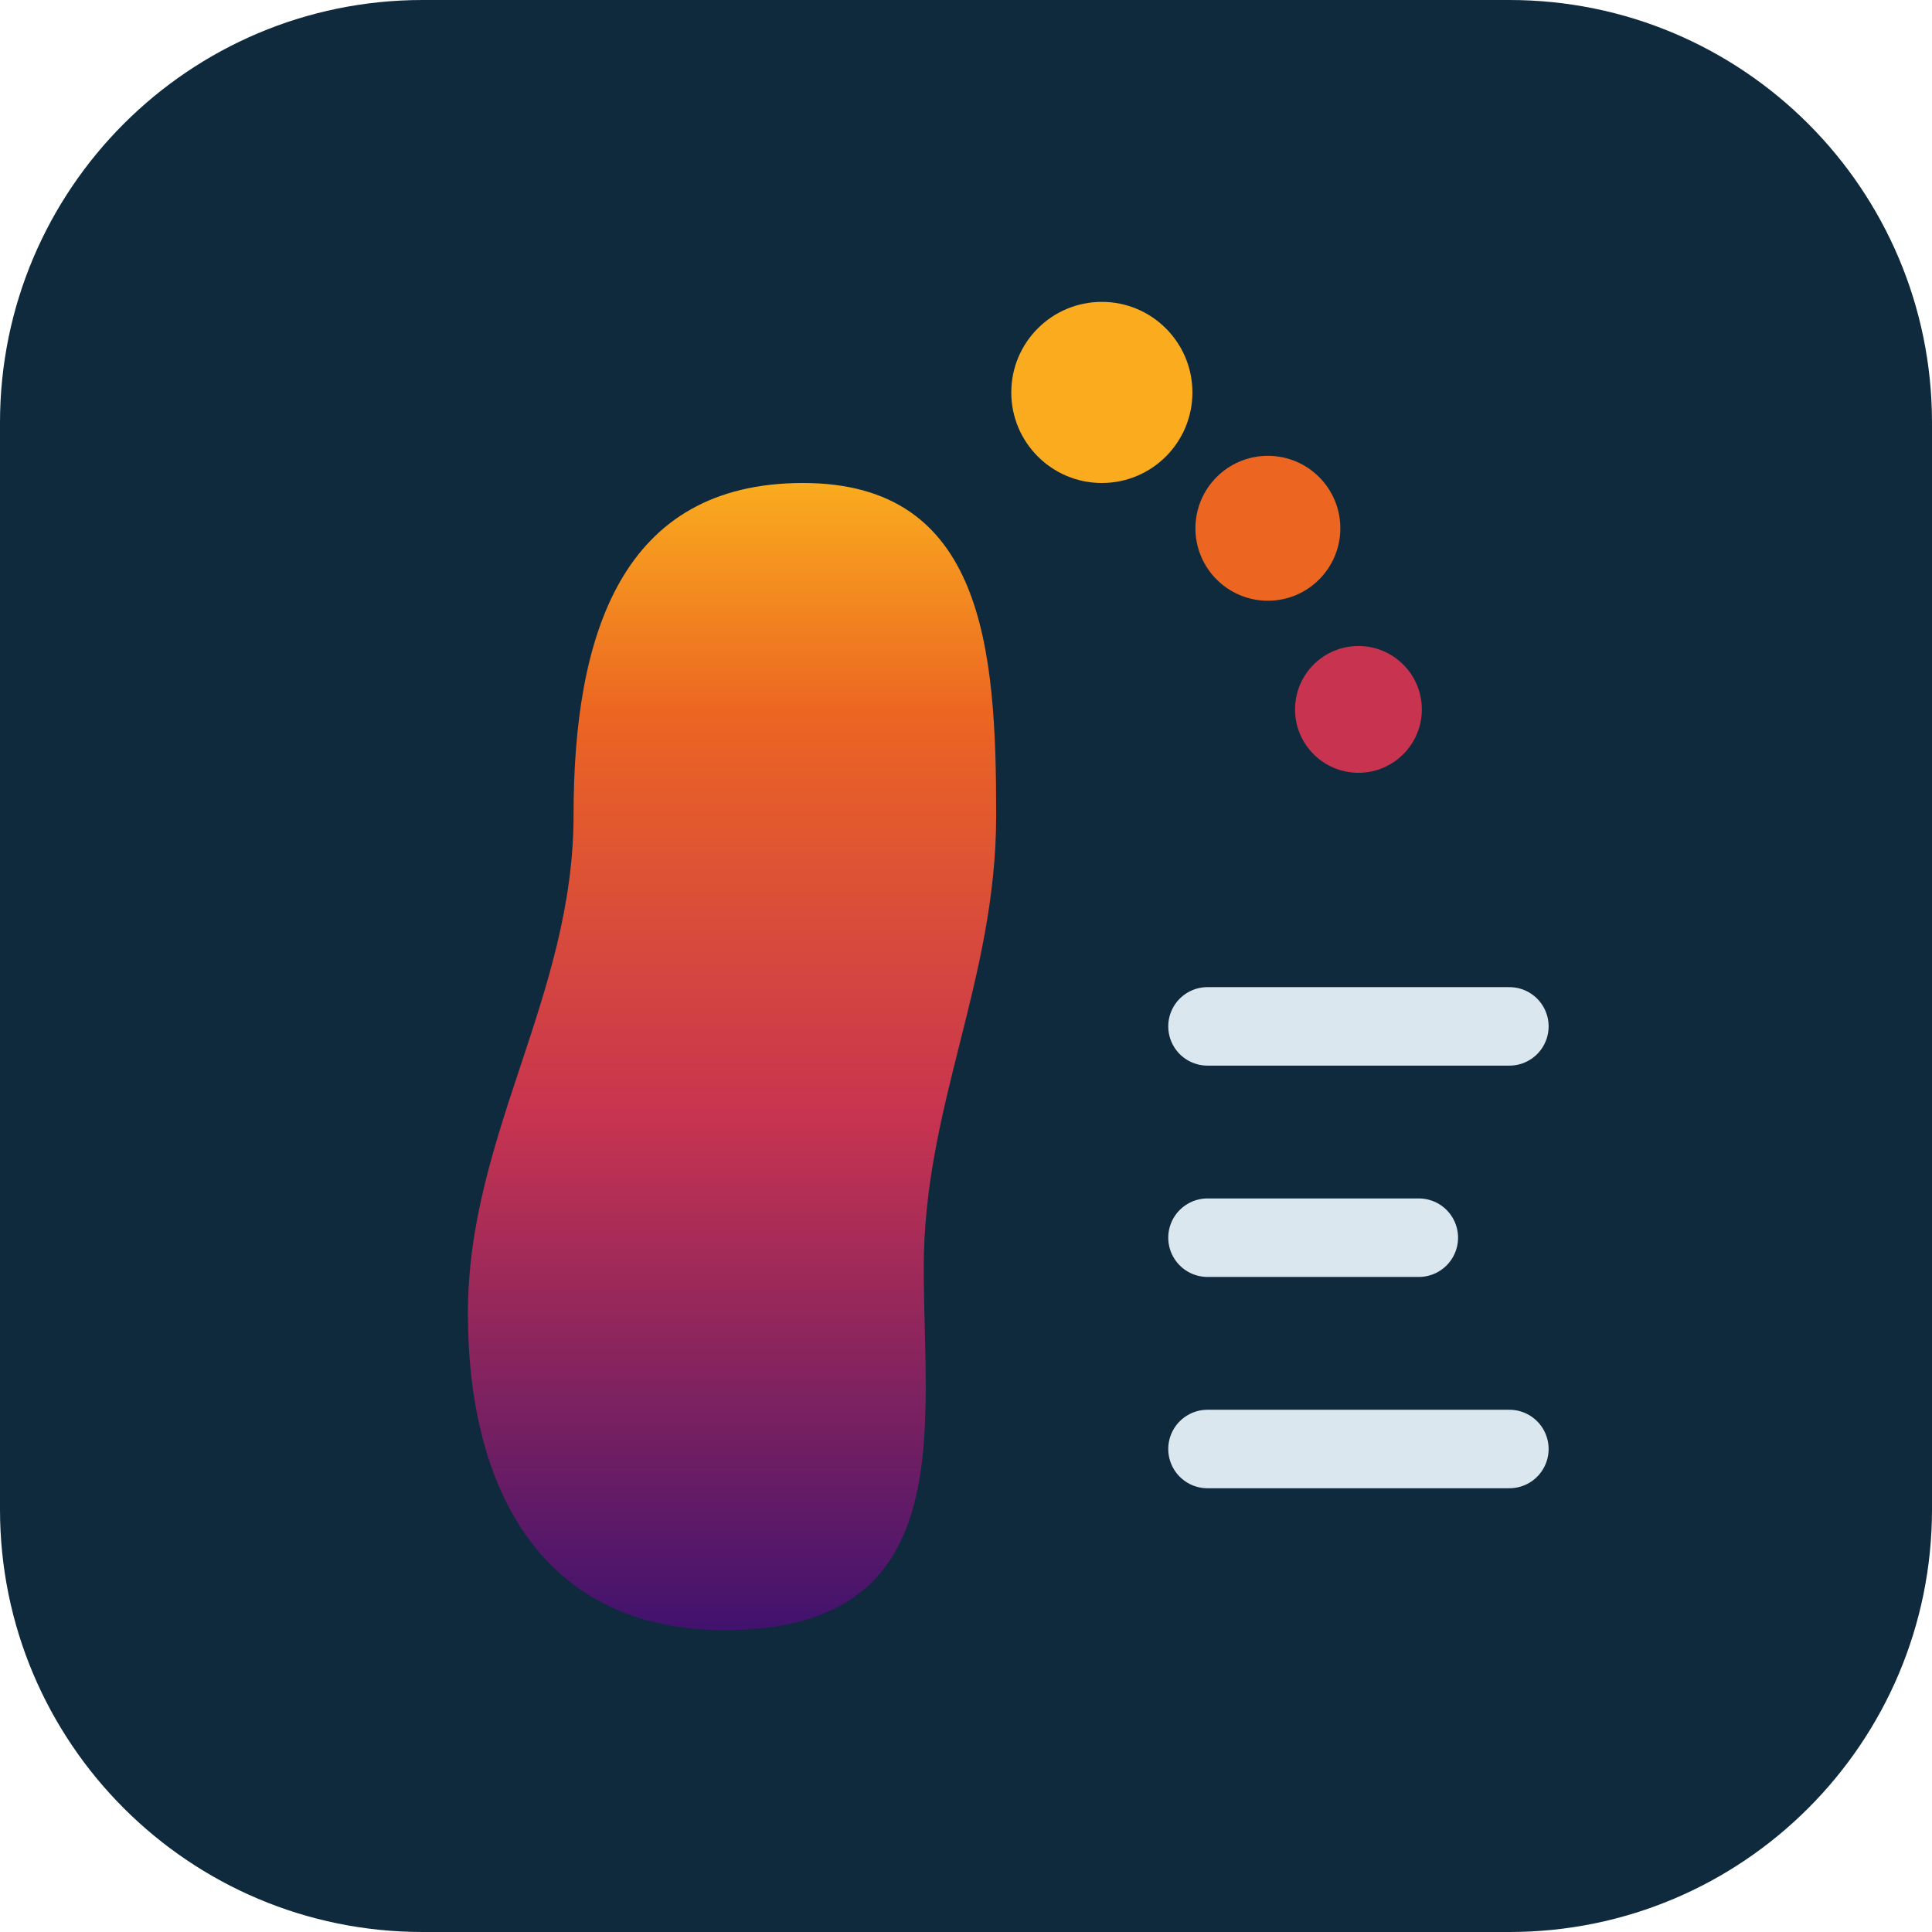
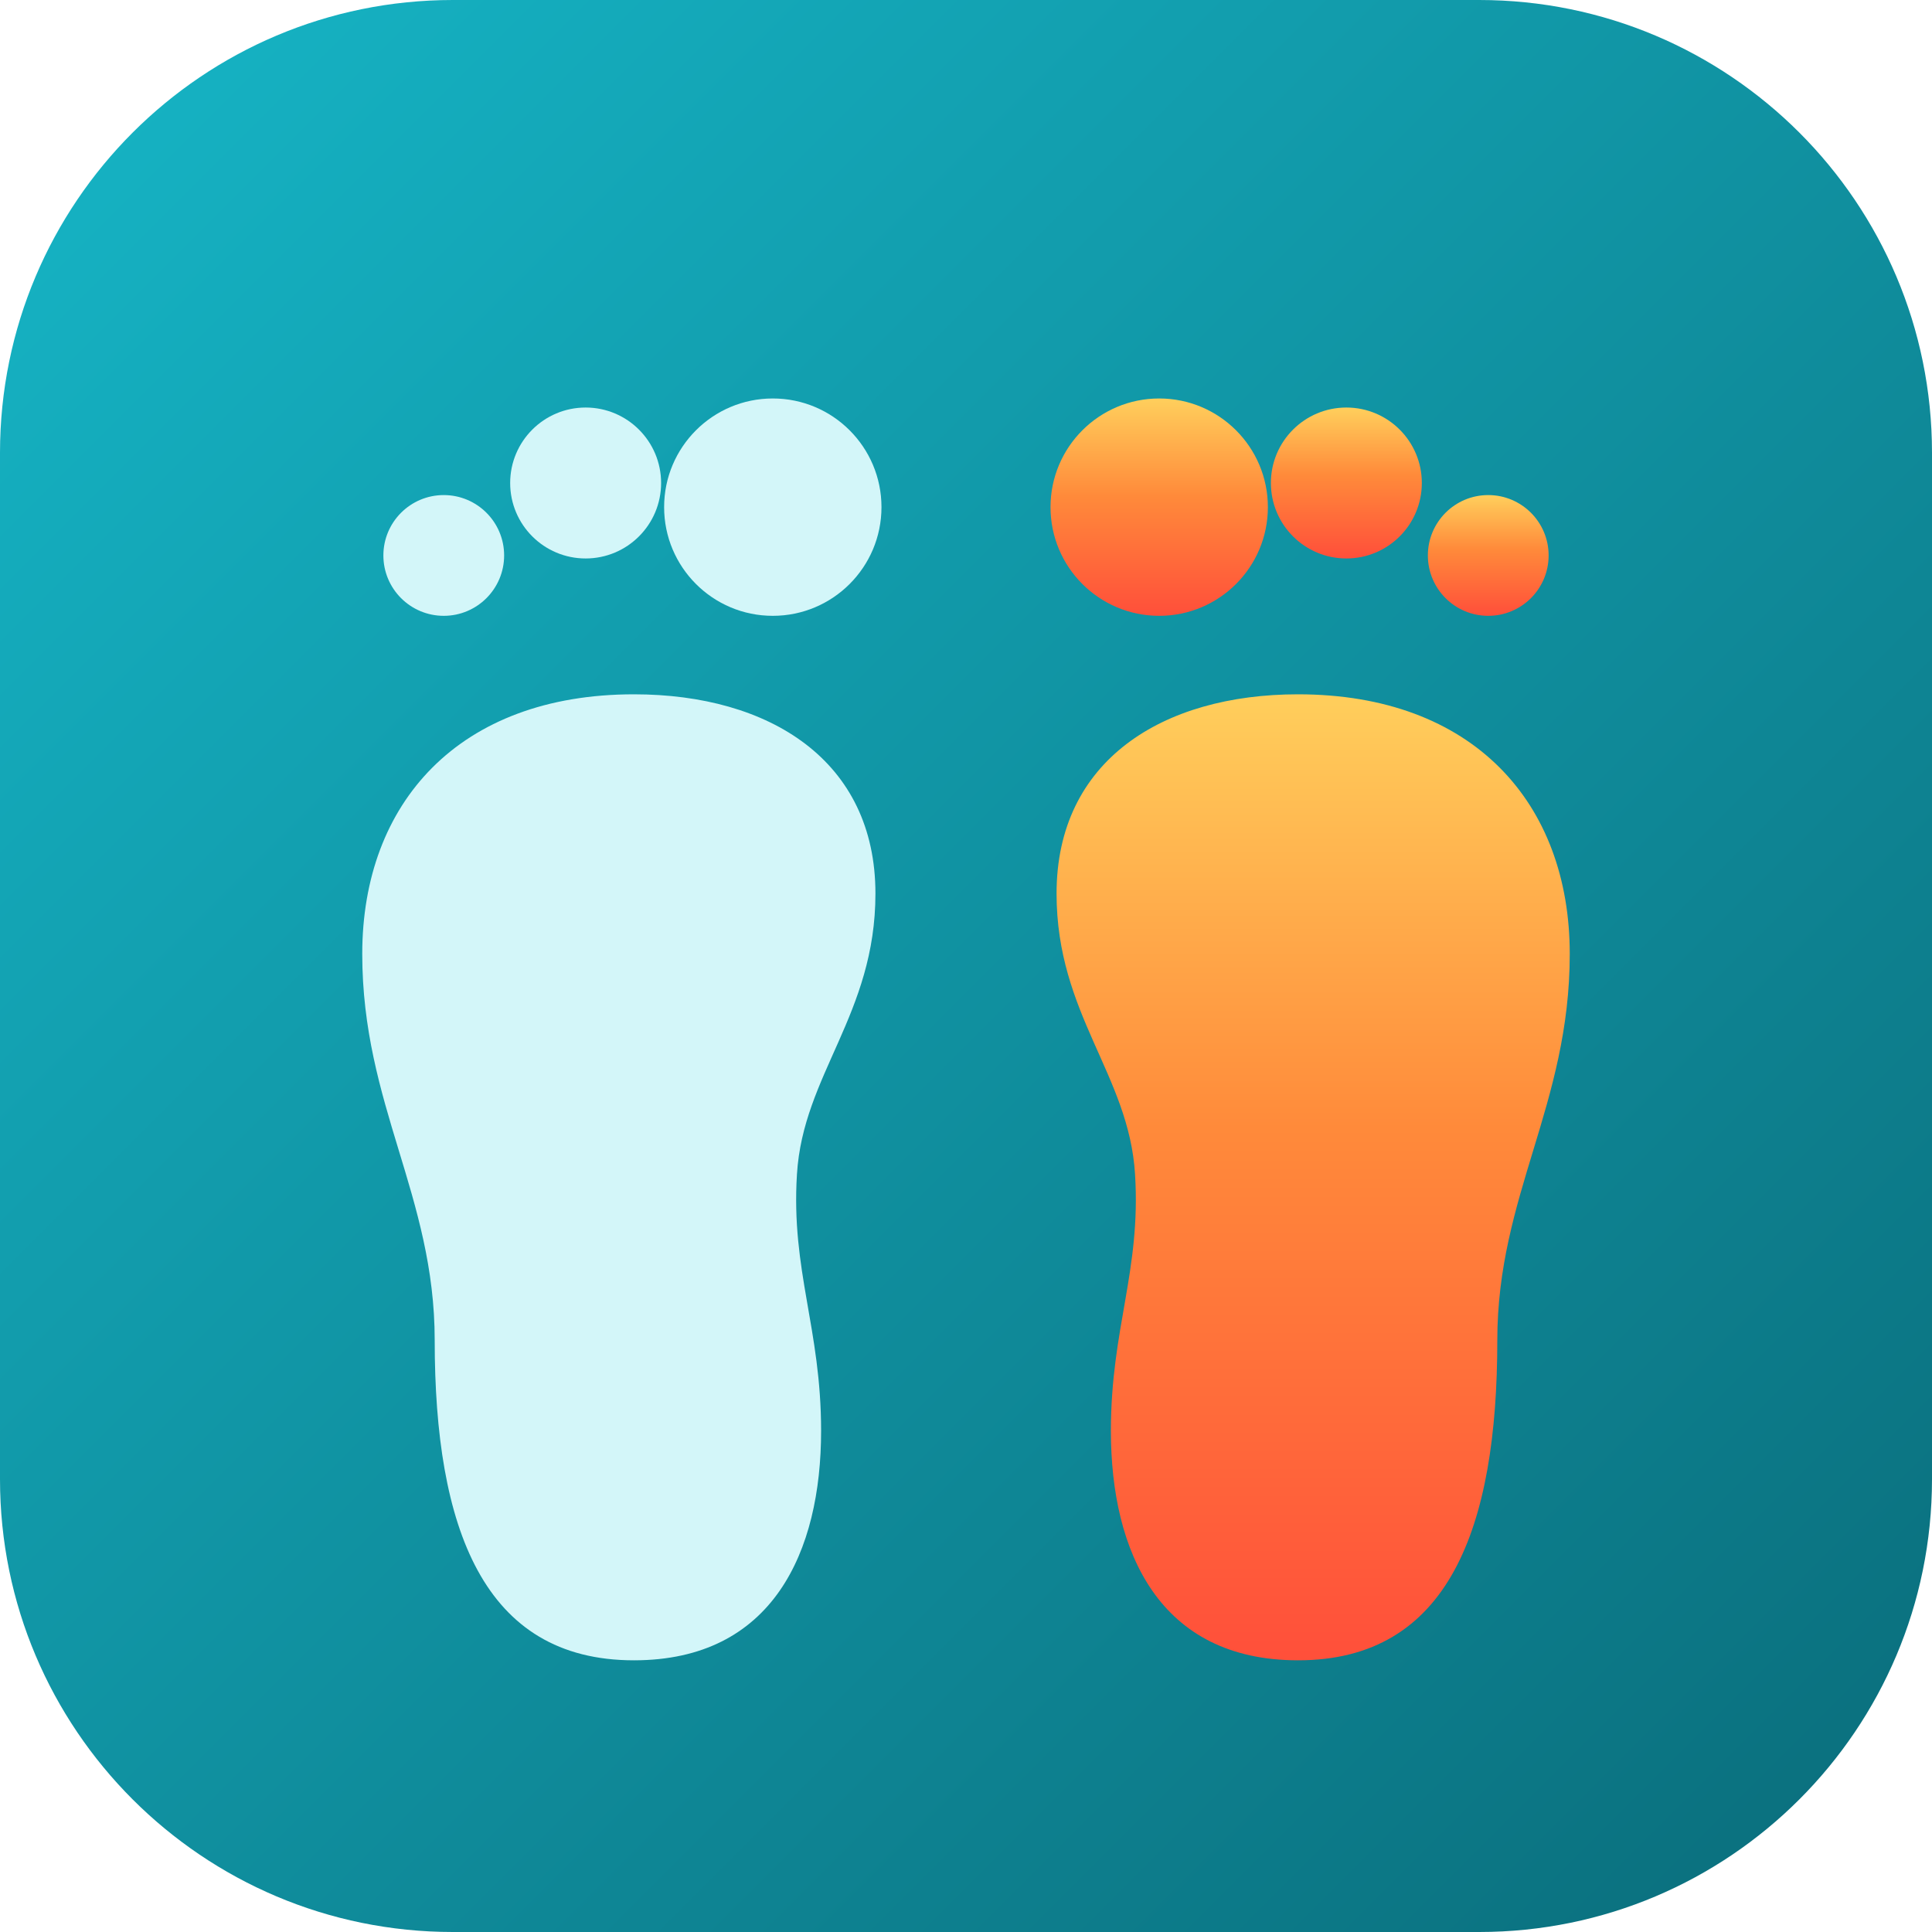
<svg xmlns="http://www.w3.org/2000/svg" viewBox="0 0 64 64" role="img" aria-label="TermoPie">
  <defs>
-     <linearGradient id="g" x1="0" y1="1" x2="0" y2="0">
-       <stop offset="0" stop-color="#40126e" />
-       <stop offset=".45" stop-color="#c83450" />
-       <stop offset=".8" stop-color="#ec6622" />
-       <stop offset="1" stop-color="#faac1e" />
+     <linearGradient id="tp-tile" x1="0" y1="0" x2="1" y2="1">
+       <stop offset="0" stop-color="#16b6c7" />
+       <stop offset="1" stop-color="#0a6c7a" />
+     </linearGradient>
+     <linearGradient id="tp-heat" x1="0" y1="1" x2="0" y2="0">
+       <stop offset="0" stop-color="#ff4f3a" />
+       <stop offset=".55" stop-color="#ff8a3a" />
+       <stop offset="1" stop-color="#ffcf5c" />
    </linearGradient>
  </defs>
-   <rect width="64" height="64" rx="14" fill="#0f2a3d" />
-   <path d="M24 54c-6 0-8.5-4.6-8.5-10.5S19 33 19 27s1.6-11 7.6-11S33 21.5 33 27s-2.4 9.6-2.4 15S31.8 54 24 54z" fill="url(#g)" />
-   <circle cx="36.5" cy="13" r="3" fill="#faac1e" />
-   <circle cx="42" cy="17.5" r="2.4" fill="#ec6622" />
-   <circle cx="45" cy="23.5" r="2.1" fill="#c83450" />
-   <path d="M40 34h10M40 41h7M40 48h10" stroke="#dbe7ef" stroke-width="2.6" stroke-linecap="round" />
+   <rect width="64" height="64" rx="15" fill="url(#tp-tile)" />
+   <g fill="#d3f6f9" transform="translate(64 0) scale(-1 1)">
+     <path d="M43 23c5.8 0 9 3.6 9 8.6 0 5-2.4 8-2.4 12.8 0 6.2-1.6 10.6-6.6 10.6-4.6 0-6.2-3.6-6.2-7.6 0-3.4 1-5.3.8-8.5-.2-3.3-2.6-5.3-2.6-9.3 0-4.4 3.5-6.6 8-6.6z" />
+     <circle cx="38.4" cy="16.8" r="3.6" />
+     <circle cx="44.6" cy="16" r="2.5" />
+     <circle cx="49.3" cy="18.4" r="2" />
+   </g>
+   <g fill="url(#tp-heat)">
+     <path d="M43 23c5.8 0 9 3.6 9 8.6 0 5-2.4 8-2.4 12.8 0 6.2-1.6 10.6-6.6 10.6-4.6 0-6.2-3.6-6.2-7.6 0-3.4 1-5.3.8-8.5-.2-3.3-2.6-5.3-2.6-9.3 0-4.4 3.5-6.6 8-6.6z" />
+     <circle cx="38.4" cy="16.8" r="3.6" />
+     <circle cx="44.6" cy="16" r="2.5" />
+     <circle cx="49.3" cy="18.4" r="2" />
+   </g>
</svg>
